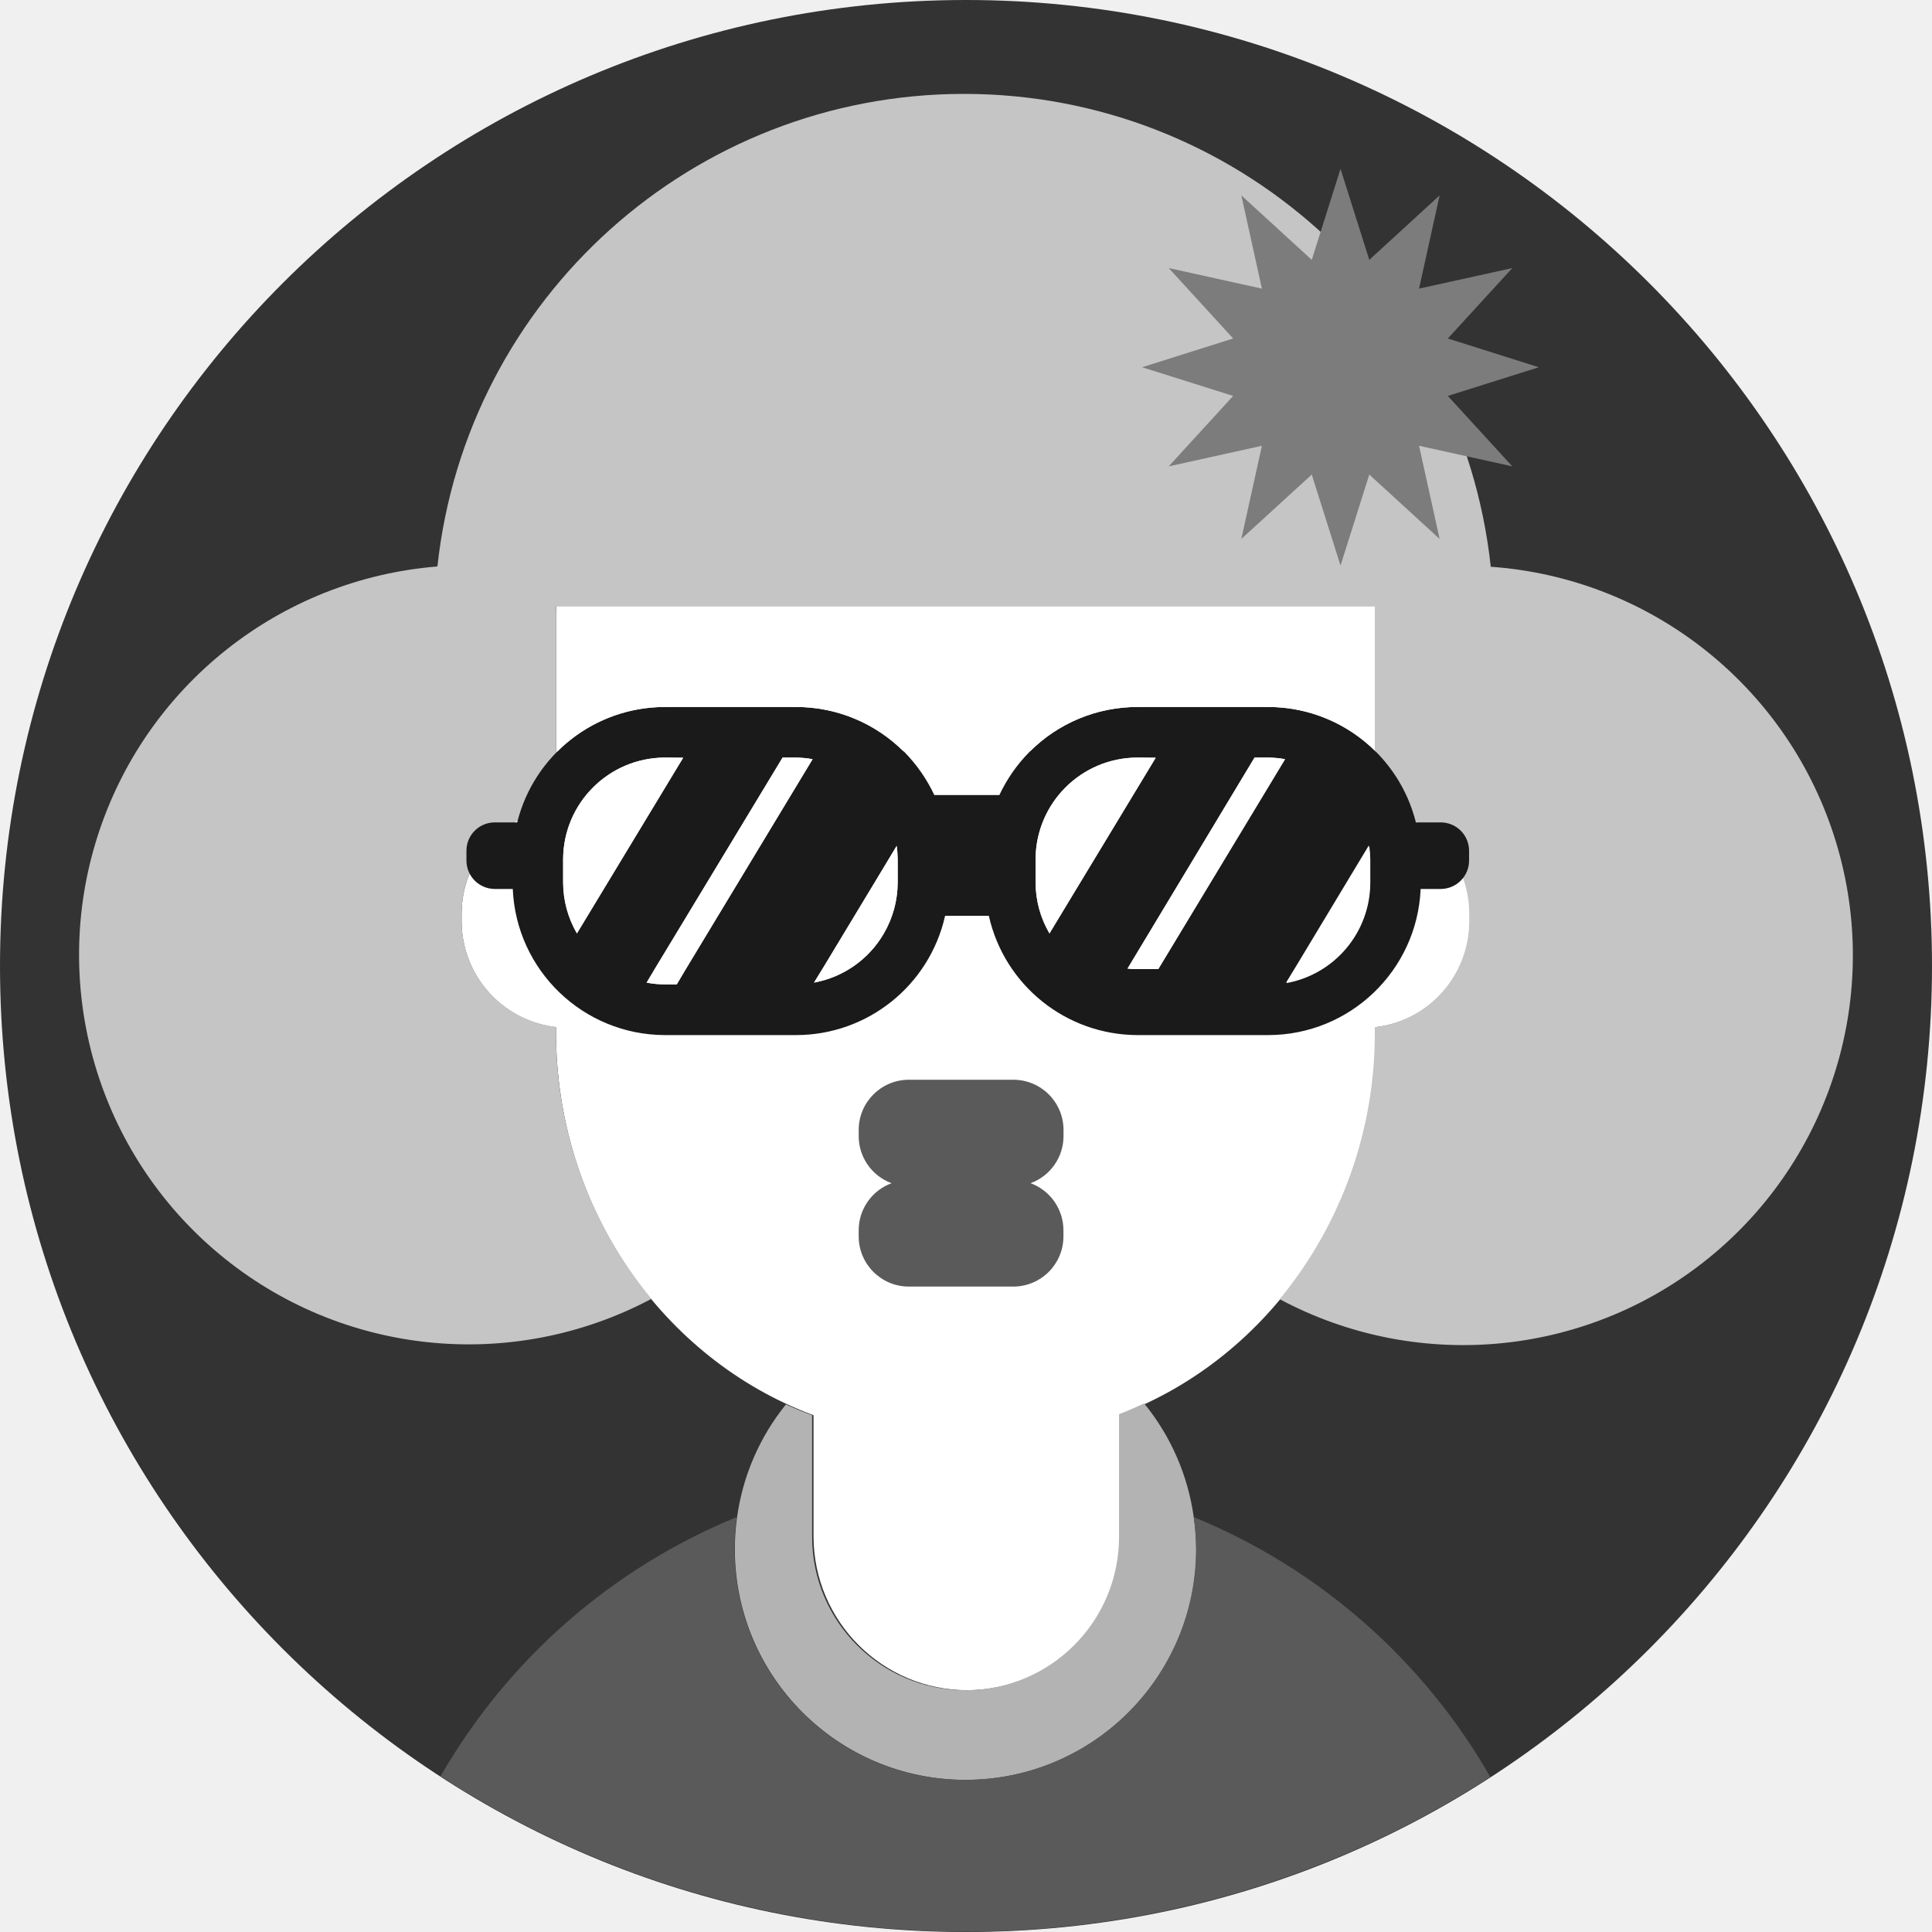
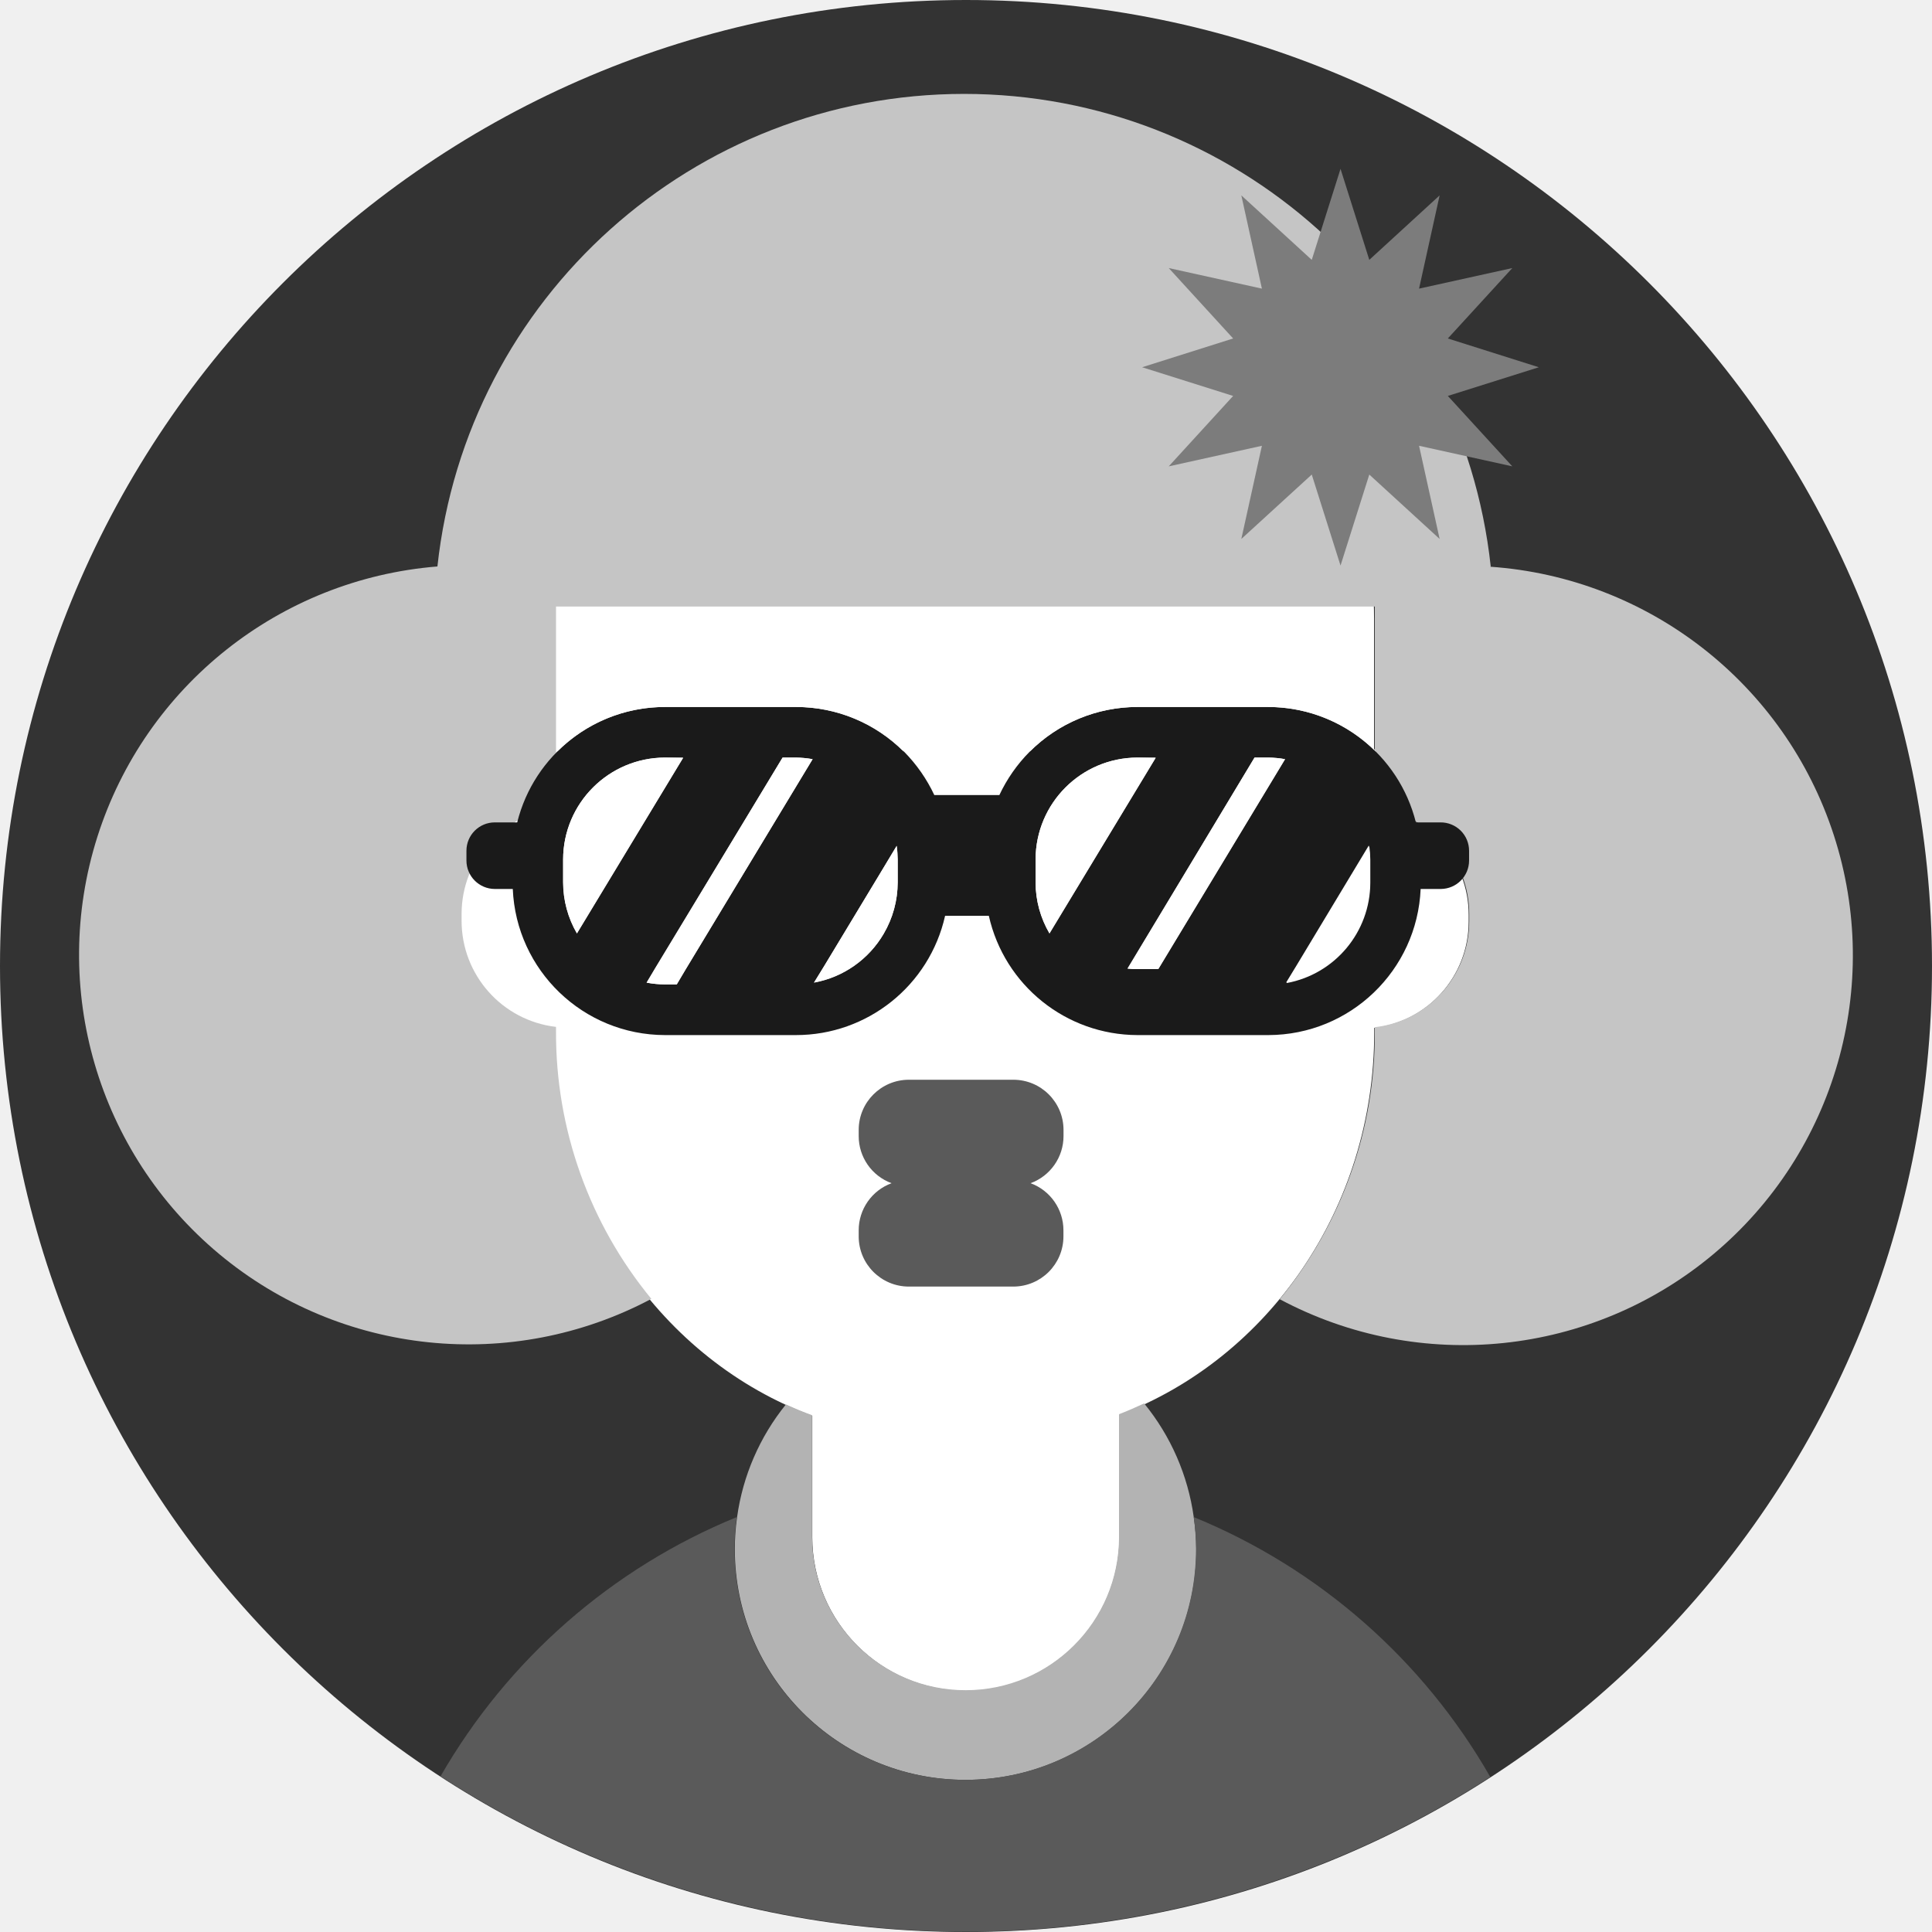
- <svg xmlns="http://www.w3.org/2000/svg" id="CC_FINAL_AVATARS" data-name="CC FINAL AVATARS" viewBox="0 0 231 231" version="1.1">
-   <defs id="defs4">
-     <style id="style2" />
-   </defs>
-   <path d="M115.5 0A115.5 115.5 0 1 1 0 115.5 115.5 115.5 0 0 1 115.5 0Z" id="path6" style="fill:#333;fill-rule:evenodd" />
-   <path class="head" d="M164.44 96.62V73.87q0-2.13-.18-4.23c-2-24.86-21.79-44.39-45.86-44.39h-5.88c-24.07 0-43.83 19.51-45.86 44.39q-.18 2.1-.18 4.23v22.75a12.74 12.74 0 0 0-11.29 12.67v.85a12.77 12.77 0 0 0 11.29 12.68v.52c0 21.19 12.86 39.22 30.79 45.87v14.53a18.41 18.41 0 0 0 18.36 18.35A18.41 18.41 0 0 0 134 183.74v-14.65c17.75-6.74 30.46-24.67 30.46-45.75v-.52a12.77 12.77 0 0 0 11.29-12.68v-.85a12.74 12.74 0 0 0-11.31-12.67Z" id="path8" style="fill:#fff;fill-opacity:1" />
-   <path class="mouth" d="M127.16 135.83v-.73a6 6 0 0 0-6-6h-12.49a6 6 0 0 0-6 6v.73a6 6 0 0 0 3.93 5.64 6 6 0 0 0-3.93 5.63v.73a6 6 0 0 0 6 6h12.48a6 6 0 0 0 6-6v-.73a6 6 0 0 0-3.93-5.63 6 6 0 0 0 3.94-5.64Z" id="path10" style="fill:#5a5a5a;fill-opacity:1" />
-   <path class="top" d="M178.24 67.73a63.34 63.34 0 0 0-125.94 0 46.58 46.58 0 1 0 25.58 87.57 50 50 0 0 1-11.4-32v-.52a12.77 12.77 0 0 1-11.29-12.68v-.85a12.74 12.74 0 0 1 11.29-12.63v-24.1h97.9v24.1a12.74 12.74 0 0 1 11.29 12.67v.85a12.77 12.77 0 0 1-11.29 12.68v.52a50 50 0 0 1-11.37 32 46.59 46.59 0 1 0 25.17-87.58Z" id="path12" style="fill:#c5c5c5;fill-opacity:1" />
-   <path class="top" id="polygon14" style="fill:#7c7c7c;fill-opacity:1" d="m160.28 20.19 3.44 10.88 8.41-7.71-2.46 11.15 11.15-2.46-7.71 8.42 10.88 3.44-10.88 3.43 7.71 8.42-11.15-2.46 2.46 11.14-8.41-7.7-3.44 10.88-3.44-10.88-8.42 7.7 2.46-11.14-11.14 2.46 7.7-8.42-10.88-3.43 10.88-3.44-7.7-8.42 11.14 2.46-2.46-11.15 8.42 7.71 3.44-10.88z" />
-   <path class="clothes" d="M142.73 181.39a27.45 27.45 0 0 0-5.93-13.59c-1 .47-2 .9-3 1.29v14.65a18.35 18.35 0 1 1-36.7 0v-14.53c-1.07-.39-2.11-.82-3.13-1.29a27.4 27.4 0 0 0-5.84 13.47 26.87 26.87 0 0 0-.27 3.83 27.59 27.59 0 0 0 55.18 0 28.42 28.42 0 0 0-.31-3.83Z" id="path36" style="fill:#b3b3b3;fill-opacity:1" />
-   <path class="clothes" d="M142.73 181.39a28.42 28.42 0 0 1 .27 3.83 27.59 27.59 0 0 1-55.18 0 26.87 26.87 0 0 1 .27-3.83 72.56 72.56 0 0 0-35.42 31 115.55 115.55 0 0 0 125.52.08 72.49 72.49 0 0 0-35.46-31.08Z" id="path34" style="fill:#5a5a5a;fill-opacity:1" />
-   <path class="eyes" d="M172.22 98.33h-2.93a18.22 18.22 0 0 0-17.67-13.8H136a18.18 18.18 0 0 0-12.9 5.36 18.5 18.5 0 0 0-3.61 5.17h-7.78a18.68 18.68 0 0 0-3.6-5.17 18.2 18.2 0 0 0-12.91-5.36H79.51a18.2 18.2 0 0 0-17.67 13.8h-2.68a3.39 3.39 0 0 0-3.39 3.39v1.17a3.4 3.4 0 0 0 3.39 3.4h2.15a18.25 18.25 0 0 0 18.2 17.47h15.65A18.27 18.27 0 0 0 113 109.5h5.23A18.26 18.26 0 0 0 136 123.76h15.66a18.26 18.26 0 0 0 18.2-17.47h2.4a3.4 3.4 0 0 0 3.39-3.4v-1.17a3.39 3.39 0 0 0-3.43-3.39Zm-104.89 4.43a12.2 12.2 0 0 1 12.18-12.18h2.17l-12.7 21a12.16 12.16 0 0 1-1.65-6.1ZM82 115.87l-1.11 1.83h-1.4a12.13 12.13 0 0 1-2.19-.21l1-1.68 15.27-25.23h1.59a12.24 12.24 0 0 1 2 .19Zm15.32 1.62 1.23-2 6.55-10.85 2.1-3.48a12.35 12.35 0 0 1 .12 1.62v2.76a12.15 12.15 0 0 1-1.67 6.12 12.17 12.17 0 0 1-8.31 5.83ZM136 90.58h2.18l-12.7 21a12.07 12.07 0 0 1-1.66-6.1v-2.76A12.2 12.2 0 0 1 136 90.58Zm15.66 0a12 12 0 0 1 2 .19l-15.16 25.1H136c-.39 0-.78 0-1.16-.06L150 90.58Zm2.18 26.91 1.22-2 8.66-14.33a12.35 12.35 0 0 1 .12 1.62v2.76a12.22 12.22 0 0 1-10 12Z" id="path32" style="fill:#1a1a1a;fill-opacity:1" />
-   <path class="eyes" d="M95.16 84.53a18.2 18.2 0 0 1 12.91 5.36 15.2 15.2 0 0 0-12.91-7.19H79.51a15.18 15.18 0 0 0-12.91 7.19 18.18 18.18 0 0 1 12.91-5.36Z" id="path16" style="fill:#fff;fill-opacity:1" />
-   <path class="eyes" d="M79.51 90.58a12.2 12.2 0 0 0-12.18 12.18v2.76a12.16 12.16 0 0 0 1.65 6.1l12.7-21Z" id="path18" style="fill:#fff;fill-opacity:1" />
-   <path class="eyes" d="m93.57 90.58-15.23 25.23-1 1.68a12.13 12.13 0 0 0 2.19.21h1.4l1.07-1.83 15.16-25.1a12.24 12.24 0 0 0-2-.19Z" id="path20" style="fill:#fff;fill-opacity:1" />
-   <path class="eyes" d="m105.12 104.62-6.55 10.85-1.23 2a12.17 12.17 0 0 0 8.33-5.85 12.15 12.15 0 0 0 1.67-6.12v-2.76a12.35 12.35 0 0 0-.12-1.62Z" id="path22" style="fill:#fff;fill-opacity:1" />
-   <path class="eyes" d="M151.62 84.53a18.18 18.18 0 0 1 12.9 5.36 15.17 15.17 0 0 0-12.9-7.19H136a15.17 15.17 0 0 0-12.9 7.19 18.18 18.18 0 0 1 12.9-5.36Z" id="path24" style="fill:#fff;fill-opacity:1" />
-   <path class="eyes" d="m155 115.47-1.22 2a12.22 12.22 0 0 0 10-12v-2.76a12.35 12.35 0 0 0-.12-1.62Z" id="path26" style="fill:#fff;fill-opacity:1" />
-   <path class="eyes" d="M136 90.58a12.2 12.2 0 0 0-12.18 12.18v2.76a12.07 12.07 0 0 0 1.66 6.1l12.7-21Z" id="path28" style="fill:#fff;fill-opacity:1" />
-   <path class="eyes" d="m150 90.58-15.2 25.23c.38 0 .77.06 1.16.06h2.51l15.16-25.1a12 12 0 0 0-2-.19Z" id="path30" style="fill:#fff;fill-opacity:1" />
+ <svg xmlns="http://www.w3.org/2000/svg" data-name="CC FINAL AVATARS" viewBox="0 0 1000 1000">
+   <path d="M500 0A500 500 0 1 1 0 500 500 500 0 0 1 500 0Z" style="fill:#333;fill-rule:evenodd;stroke-width:4.329" />
+   <path class="head" d="M711.212 418.593v-98.485q0-9.22-.78-18.311c-8.657-107.62-94.328-192.165-198.527-192.165H486.45c-104.199 0-189.74 84.459-198.528 192.165q-.78 9.09-.78 18.311v98.485a55.152 55.152 0 0 0-48.874 54.849v3.68a55.281 55.281 0 0 0 48.875 54.891v2.251c0 91.732 55.67 169.784 133.29 198.571v62.9a79.697 79.697 0 0 0 79.48 79.438 79.697 79.697 0 0 0 79.524-79.437v-63.42C656.277 703.139 711.3 625.519 711.3 534.264v-2.251a55.281 55.281 0 0 0 48.874-54.892v-3.68a55.152 55.152 0 0 0-48.96-54.848z" style="fill:#fff;fill-opacity:1;stroke-width:4.329" />
+   <path class="mouth" d="M550.476 588.009v-3.16a25.974 25.974 0 0 0-25.974-25.975h-54.07a25.974 25.974 0 0 0-25.973 25.974v3.16a25.974 25.974 0 0 0 17.013 24.416 25.974 25.974 0 0 0-17.013 24.373v3.16a25.974 25.974 0 0 0 25.974 25.974h54.026a25.974 25.974 0 0 0 25.974-25.974v-3.16a25.974 25.974 0 0 0-17.013-24.373 25.974 25.974 0 0 0 17.056-24.415z" style="fill:#5a5a5a;fill-opacity:1;stroke-width:4.329" />
+   <path class="top" d="M771.602 293.203a274.2 274.2 0 0 0-545.195 0 201.645 201.645 0 1 0 110.736 379.091 216.45 216.45 0 0 1-49.35-138.528v-2.25a55.281 55.281 0 0 1-48.875-54.893v-3.68a55.152 55.152 0 0 1 48.874-54.675V313.94h423.81v104.33a55.152 55.152 0 0 1 48.874 54.848v3.68a55.281 55.281 0 0 1-48.874 54.891v2.251a216.45 216.45 0 0 1-49.221 138.529 201.688 201.688 0 1 0 108.961-379.135z" style="fill:#c5c5c5;fill-opacity:1;stroke-width:4.329" />
+   <path class="top" style="fill:#7c7c7c;fill-opacity:1;stroke-width:4.329" d="m693.853 87.403 14.892 47.1 36.407-33.377-10.65 48.268 48.269-10.65-33.377 36.45 47.1 14.893-47.1 14.848 33.377 36.45-48.269-10.65 10.65 48.226-36.407-33.333-14.892 47.1-14.892-47.1-36.45 33.333 10.65-48.225-48.226 10.65 33.333-36.45-47.1-14.85 47.1-14.891-33.333-36.45 48.225 10.649-10.65-48.268 36.451 33.376z" />
+   <path class="clothes" d="M617.879 785.238a118.831 118.831 0 0 0-25.671-58.831 209.432 209.432 0 0 1-12.987 5.584v63.42a79.437 79.437 0 1 1-158.875 0v-62.9a177.872 177.872 0 0 1-13.55-5.585 118.615 118.615 0 0 0-25.28 58.312 116.32 116.32 0 0 0-1.17 16.58 119.437 119.437 0 0 0 238.875 0 123.03 123.03 0 0 0-1.342-16.58z" style="fill:#b3b3b3;fill-opacity:1;stroke-width:4.329" />
+   <path class="clothes" d="M617.879 785.238a123.03 123.03 0 0 1 1.169 16.58 119.437 119.437 0 0 1-238.875 0 116.32 116.32 0 0 1 1.169-16.58 314.113 314.113 0 0 0-153.333 134.2 500.216 500.216 0 0 0 543.376.346A313.81 313.81 0 0 0 617.88 785.238Z" style="fill:#5a5a5a;fill-opacity:1;stroke-width:4.329" />
+   <path class="eyes" d="M745.541 425.671h-12.684a78.874 78.874 0 0 0-76.493-59.74h-67.62a78.701 78.701 0 0 0-55.844 23.203 80.087 80.087 0 0 0-15.627 22.381h-33.68a80.866 80.866 0 0 0-15.584-22.38 78.788 78.788 0 0 0-55.888-23.204H344.2a78.788 78.788 0 0 0-76.493 59.74h-11.602a14.675 14.675 0 0 0-14.675 14.675v5.065a14.719 14.719 0 0 0 14.675 14.719h9.307a79.004 79.004 0 0 0 78.788 75.628h67.75a79.09 79.09 0 0 0 77.228-61.732h22.641a79.048 79.048 0 0 0 76.927 61.732h67.792a79.048 79.048 0 0 0 78.788-75.628h10.39a14.719 14.719 0 0 0 14.675-14.719v-5.065a14.675 14.675 0 0 0-14.849-14.675Zm-454.07 19.177a52.814 52.814 0 0 1 52.728-52.727h9.394l-54.978 90.91a52.64 52.64 0 0 1-7.143-26.408zm63.507 56.754-4.805 7.922h-6.06a52.51 52.51 0 0 1-9.481-.91l4.329-7.272 66.104-109.22h6.883a52.987 52.987 0 0 1 8.658.822zm66.32 7.013 5.325-8.658 28.355-46.97 9.091-15.065a53.463 53.463 0 0 1 .52 7.013v11.948a52.597 52.597 0 0 1-7.23 26.494 52.684 52.684 0 0 1-35.974 25.238zM588.746 392.12h9.437l-54.979 90.91a52.251 52.251 0 0 1-7.186-26.408v-11.948a52.814 52.814 0 0 1 52.728-52.554zm67.792 0a51.948 51.948 0 0 1 8.658.823l-65.628 108.658h-10.822c-1.689 0-3.377 0-5.022-.26l65.628-109.22zm9.437 116.494 5.281-8.658 37.49-62.035a53.463 53.463 0 0 1 .52 7.013v11.948a52.9 52.9 0 0 1-43.291 51.948z" style="fill:#1a1a1a;fill-opacity:1;stroke-width:4.329" />
+   <path class="eyes" d="M411.948 365.93a78.788 78.788 0 0 1 55.888 23.204 65.8 65.8 0 0 0-55.888-31.125H344.2a65.714 65.714 0 0 0-55.887 31.125 78.701 78.701 0 0 1 55.887-23.203zM344.2 392.122a52.814 52.814 0 0 0-52.727 52.727v11.949a52.64 52.64 0 0 0 7.143 26.406l54.978-90.909zm60.866 0-65.93 109.221-4.33 7.273a52.51 52.51 0 0 0 9.48.909h6.061l4.632-7.922 65.628-108.658a52.987 52.987 0 0 0-8.658-.823zm50 60.78-28.355 46.97-5.325 8.657a52.684 52.684 0 0 0 36.06-25.325 52.597 52.597 0 0 0 7.23-26.493v-11.948a53.463 53.463 0 0 0-.52-7.013zm201.299-86.97a78.701 78.701 0 0 1 55.844 23.203 65.671 65.671 0 0 0-55.844-31.125h-67.62a65.671 65.671 0 0 0-55.844 31.125 78.701 78.701 0 0 1 55.845-23.203zm14.632 133.94-5.282 8.657a52.9 52.9 0 0 0 43.29-51.948v-11.948a53.463 53.463 0 0 0-.52-7.013zm-82.251-107.75a52.814 52.814 0 0 0-52.728 52.727v11.949a52.251 52.251 0 0 0 7.186 26.406l54.979-90.909zm60.606 0L583.55 501.342c1.645 0 3.333.26 5.021.26h10.866l65.628-108.658a51.948 51.948 0 0 0-8.658-.823z" style="fill:#fff;fill-opacity:1;stroke-width:4.329" />
</svg>
